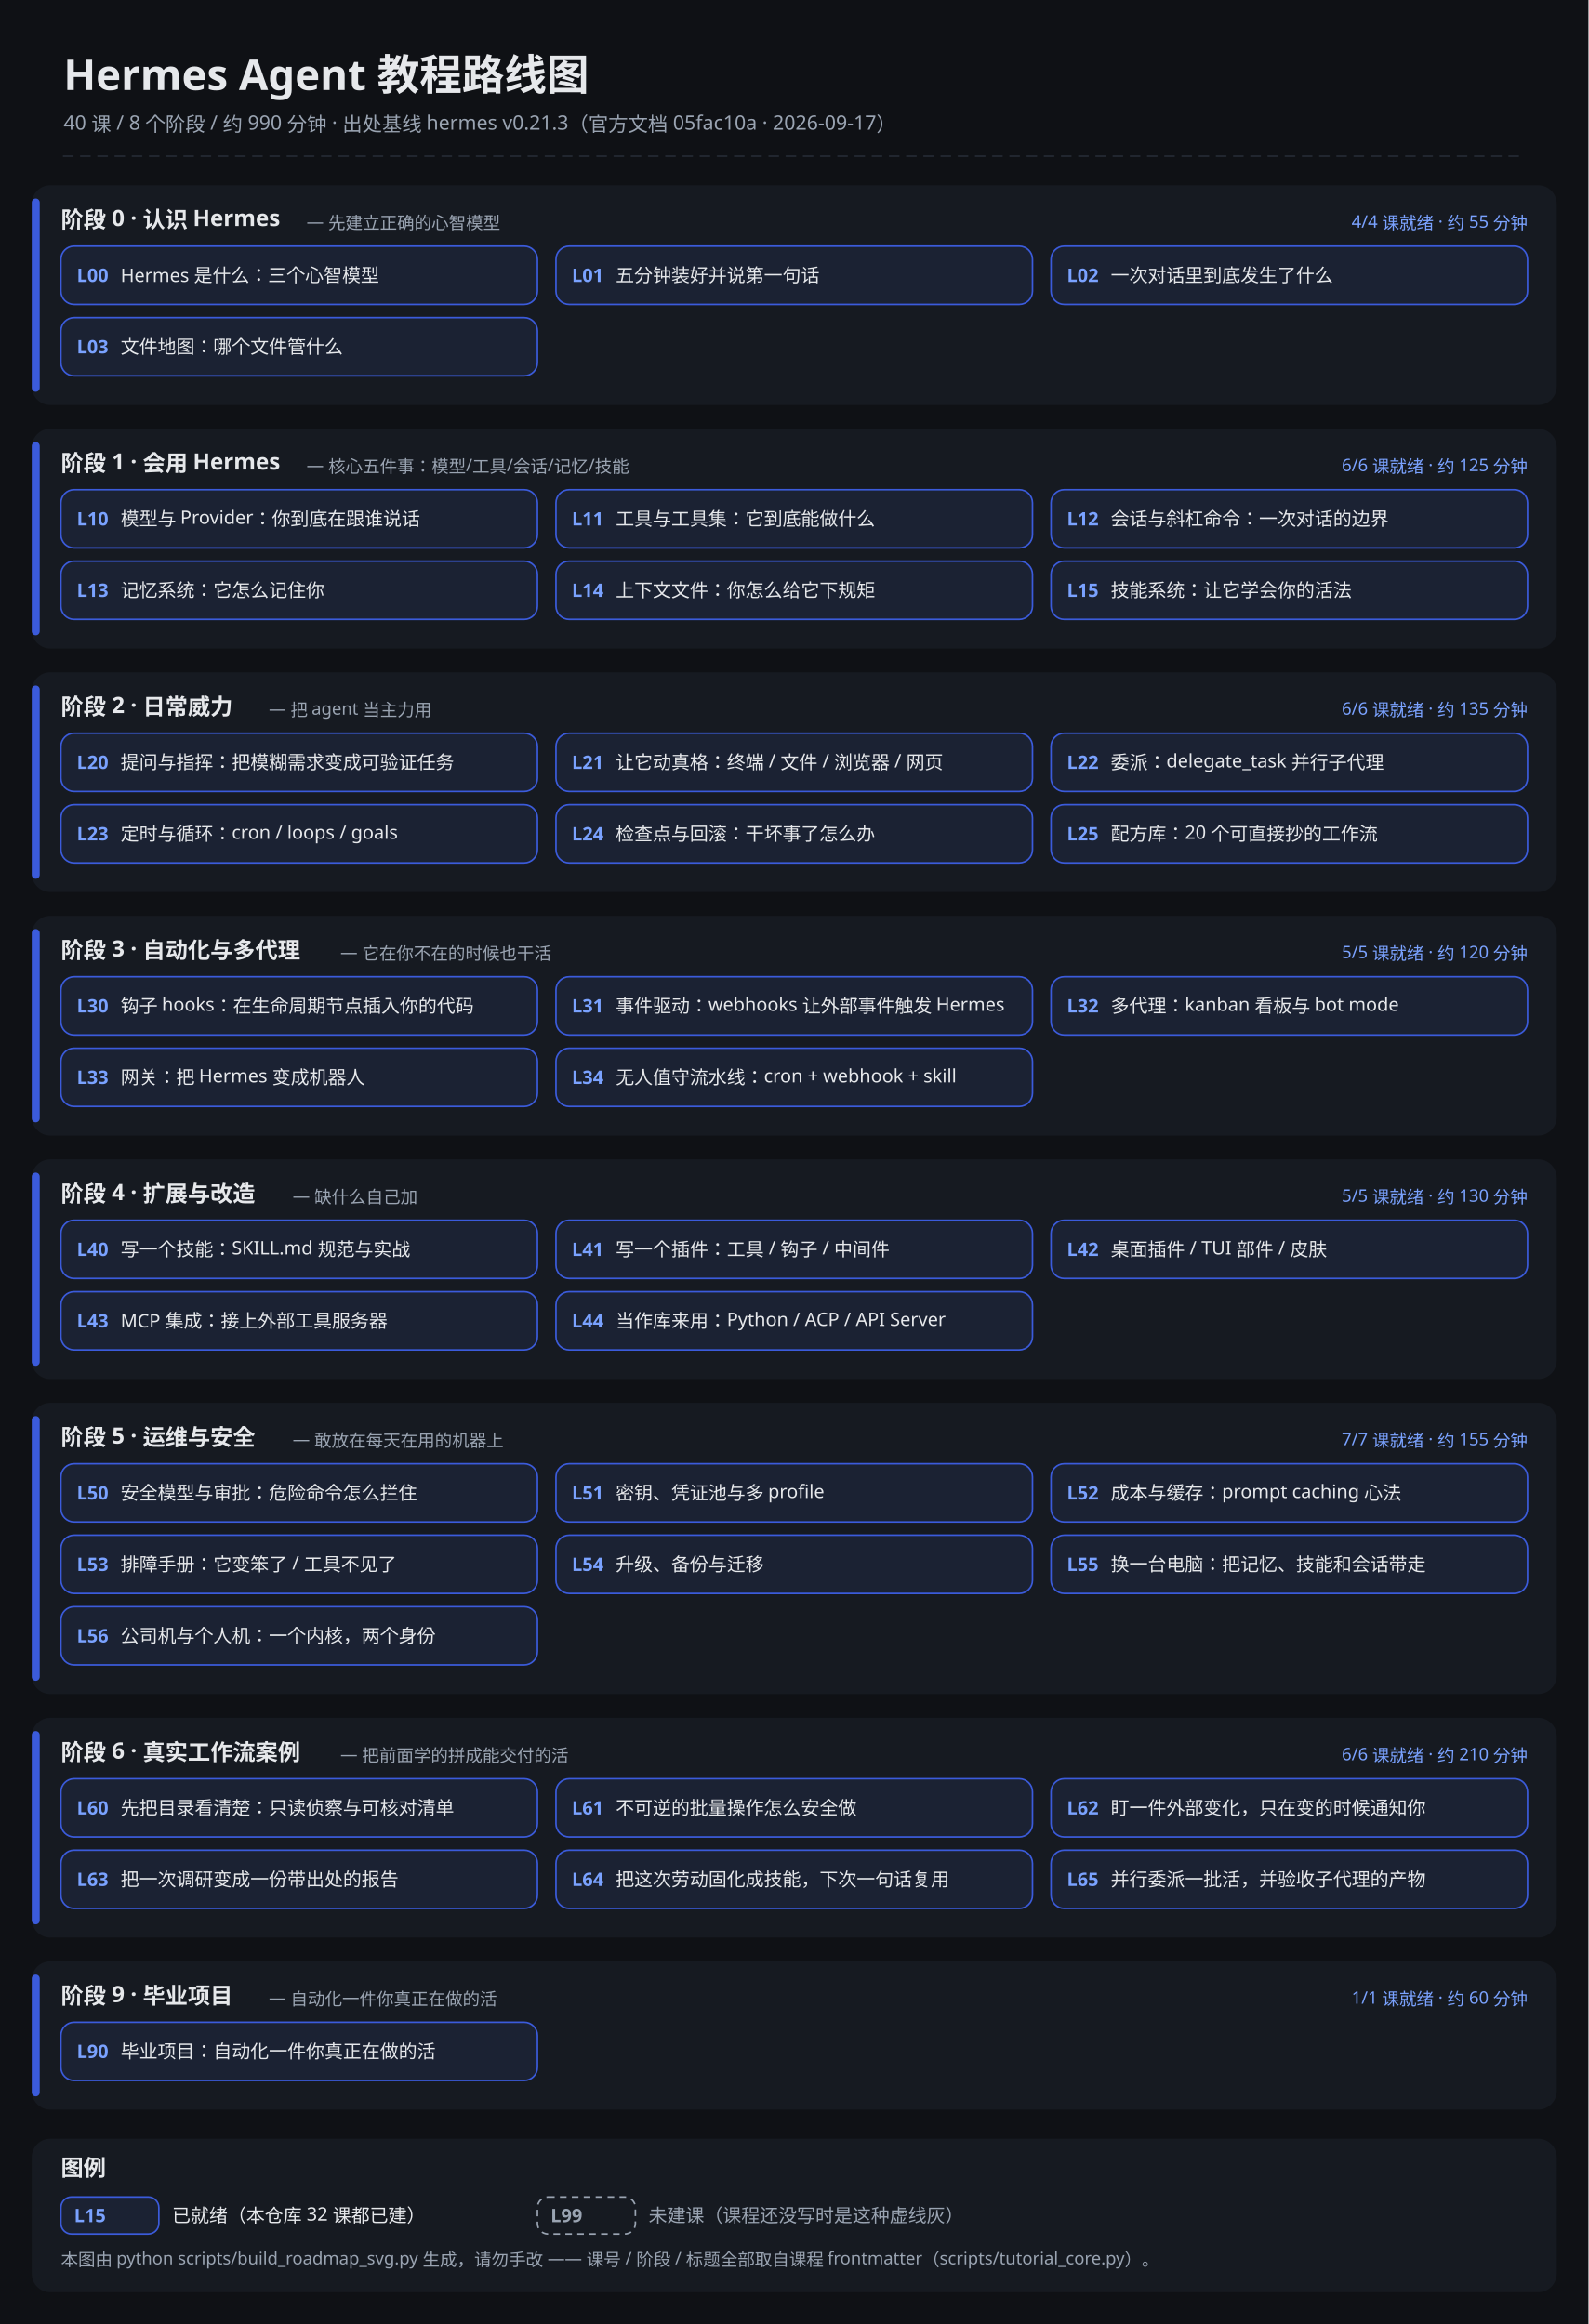
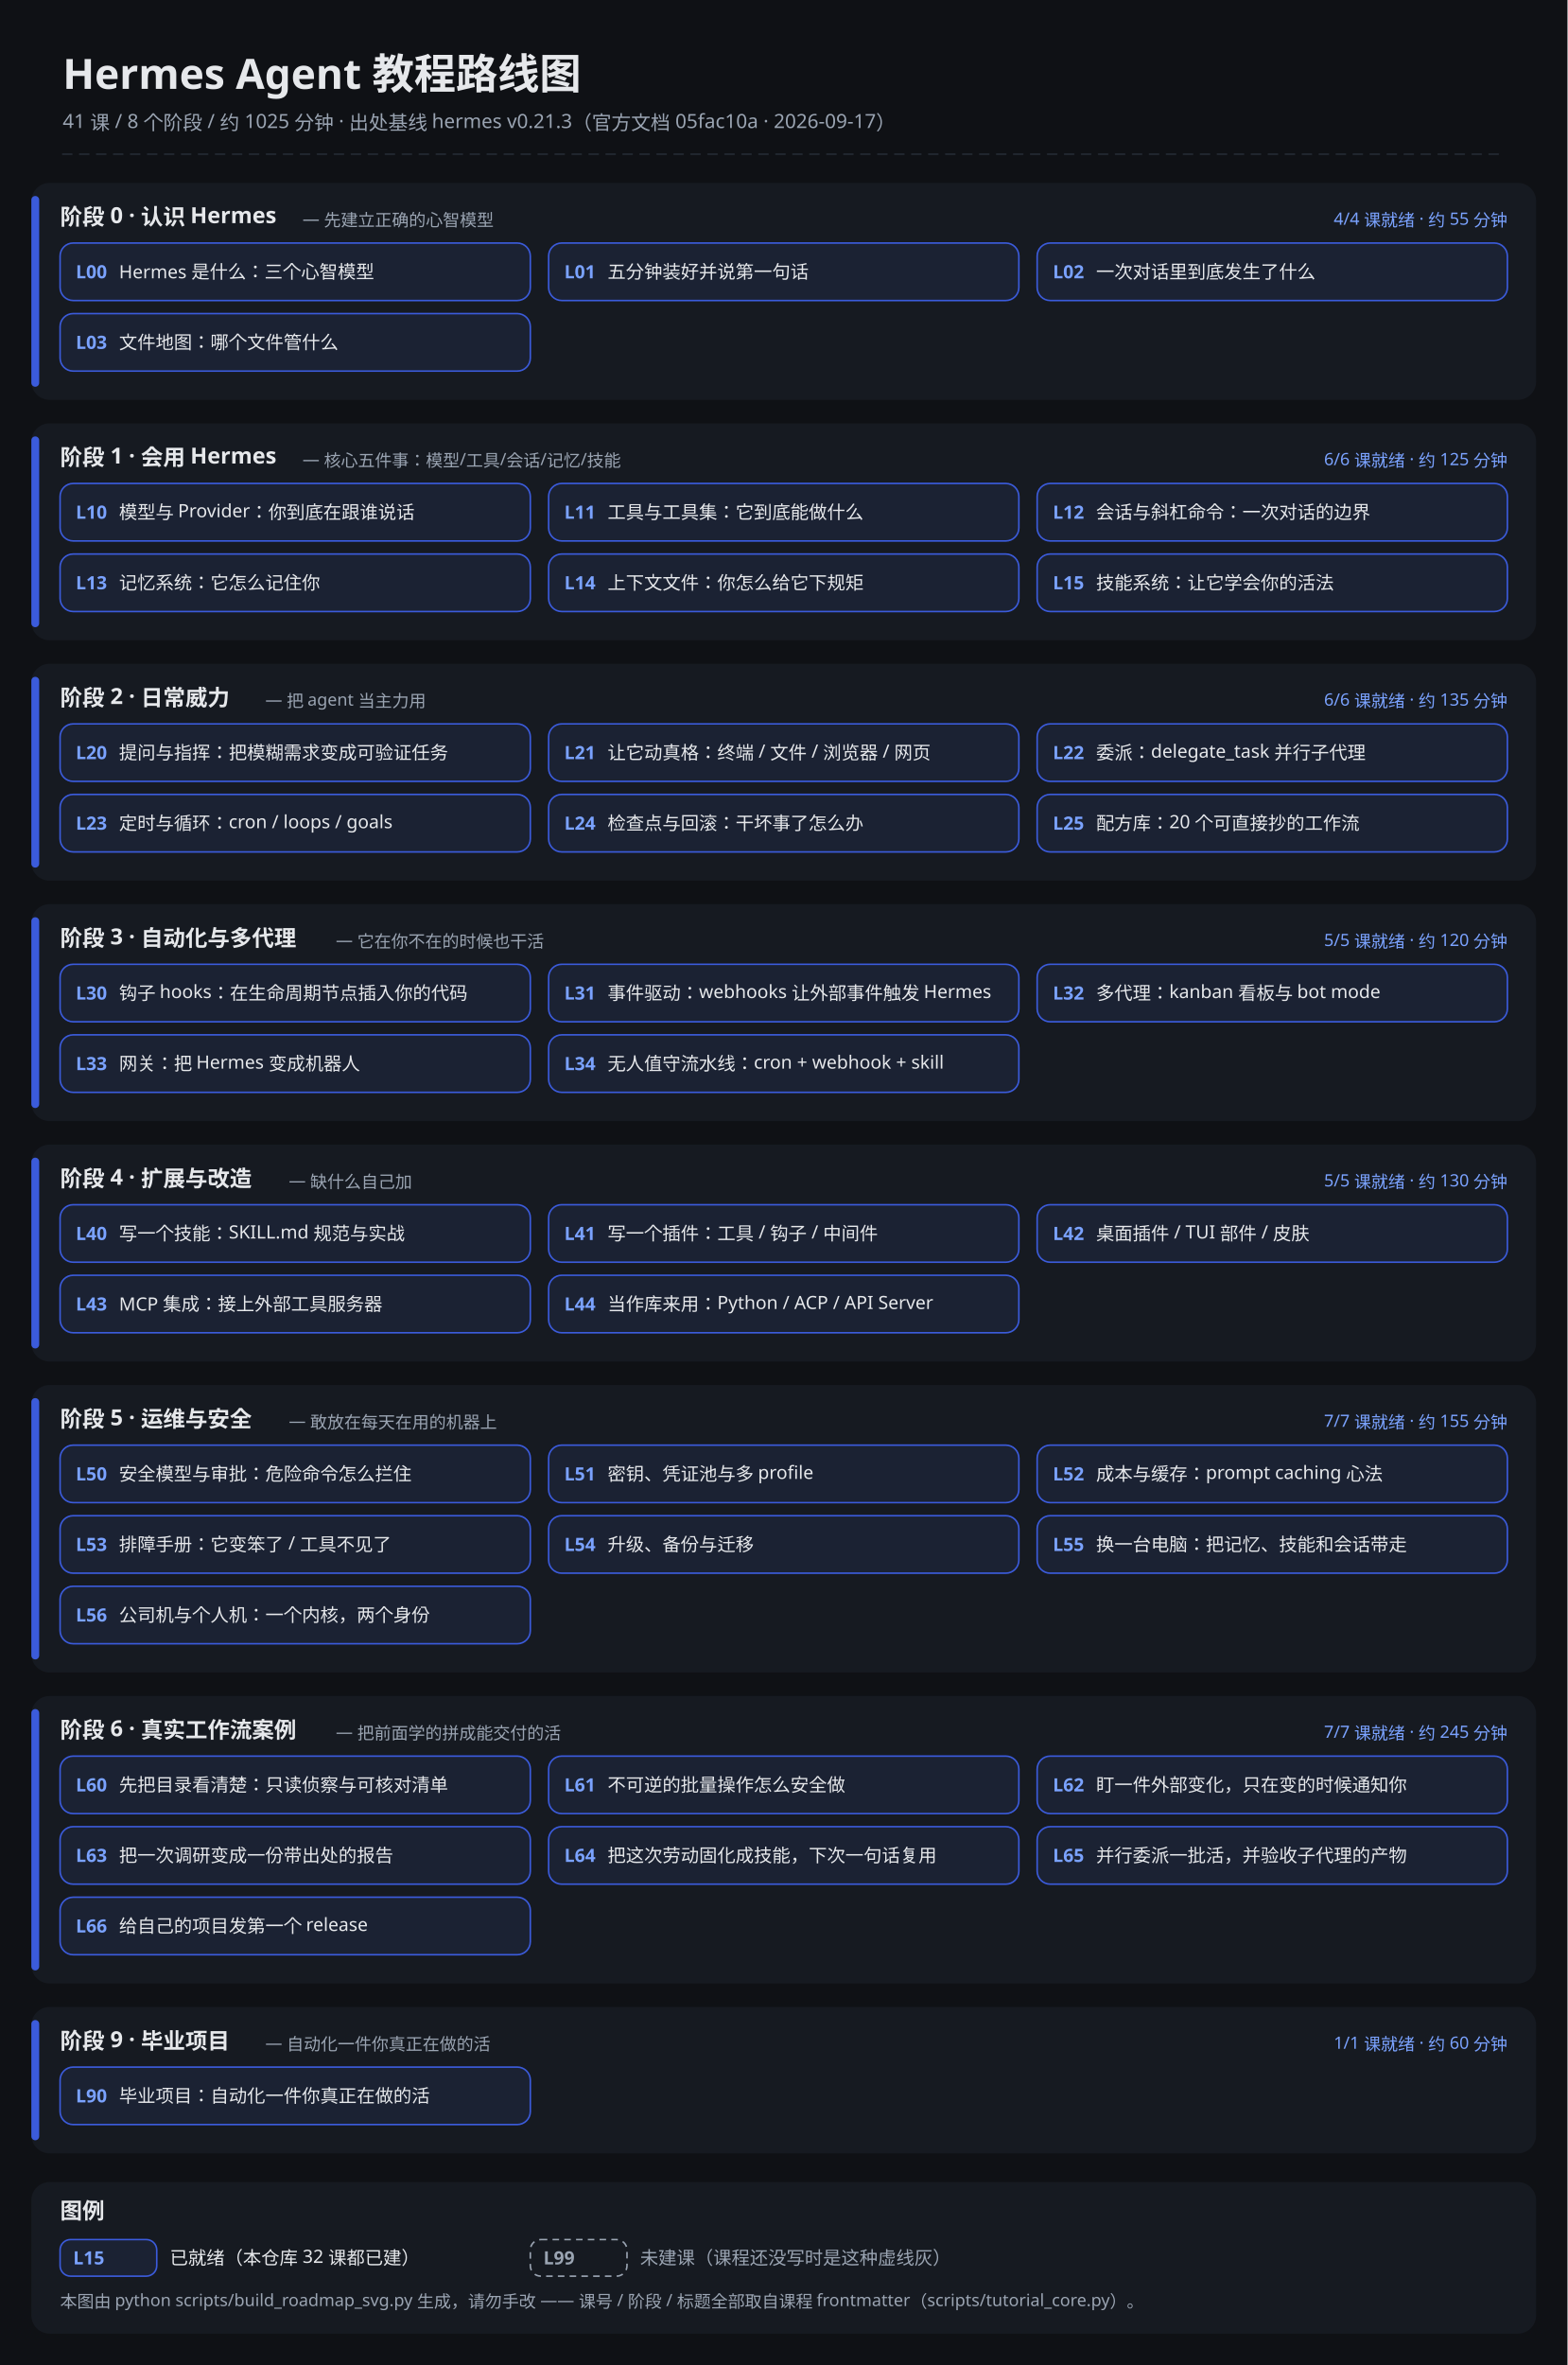
- <svg xmlns="http://www.w3.org/2000/svg" width="1200" height="1756" viewBox="0 0 1200 1756" role="img" aria-labelledby="rm-title rm-desc">
-   <rect x="0" y="0" width="1200" height="1756" fill="#0f1115" />
+ <svg xmlns="http://www.w3.org/2000/svg" width="1200" height="1810" viewBox="0 0 1200 1810" role="img" aria-labelledby="rm-title rm-desc">
+   <rect x="0" y="0" width="1200" height="1810" fill="#0f1115" />
  <text x="48" y="68" font-family="system-ui, 'Microsoft YaHei', 'PingFang SC', sans-serif" font-size="32" fill="#e6e8eb" font-weight="700">Hermes Agent 教程路线图</text>
-   <text x="48" y="98" font-family="system-ui, 'Microsoft YaHei', 'PingFang SC', sans-serif" font-size="15" fill="#9aa4b2">40 课 / 8 个阶段 / 约 990 分钟 · 出处基线 hermes v0.21.3（官方文档 05fac10a · 2026-09-17）</text>
+   <text x="48" y="98" font-family="system-ui, 'Microsoft YaHei', 'PingFang SC', sans-serif" font-size="15" fill="#9aa4b2">41 课 / 8 个阶段 / 约 1025 分钟 · 出处基线 hermes v0.21.3（官方文档 05fac10a · 2026-09-17）</text>
  <line x1="48" y1="118" x2="1152" y2="118" stroke="#242a33" stroke-width="1.2" stroke-dasharray="7 6" stroke-linecap="round" />
  <rect x="24" y="140" width="1152" height="166" fill="#161a21" rx="14" />
  <rect x="24" y="150" width="6" height="146" fill="#3b5bdb" rx="3" />
  <text x="46" y="172" font-family="system-ui, 'Microsoft YaHei', 'PingFang SC', sans-serif" font-size="17" fill="#e6e8eb" font-weight="700">阶段 0 · 认识 Hermes</text>
  <text x="231.6" y="172" font-family="system-ui, 'Microsoft YaHei', 'PingFang SC', sans-serif" font-size="13" fill="#9aa4b2">— 先建立正确的心智模型</text>
  <text x="1154" y="172" font-family="system-ui, 'Microsoft YaHei', 'PingFang SC', sans-serif" font-size="13" fill="#7aa2ff" text-anchor="end">4/4 课就绪 · 约 55 分钟</text>
  <g>
    <rect x="46" y="186" width="360" height="44" fill="#1b2233" rx="10" stroke="#3b5bdb" stroke-width="1.2" />
    <text x="58" y="213" font-family="system-ui, 'Microsoft YaHei', 'PingFang SC', sans-serif" font-size="14" fill="#7aa2ff" font-weight="600">L00</text>
    <text x="91.1" y="213" font-family="system-ui, 'Microsoft YaHei', 'PingFang SC', sans-serif" font-size="14" fill="#e6e8eb">Hermes 是什么：三个心智模型</text>
  </g>
  <g>
    <rect x="420" y="186" width="360" height="44" fill="#1b2233" rx="10" stroke="#3b5bdb" stroke-width="1.2" />
    <text x="432" y="213" font-family="system-ui, 'Microsoft YaHei', 'PingFang SC', sans-serif" font-size="14" fill="#7aa2ff" font-weight="600">L01</text>
    <text x="465.1" y="213" font-family="system-ui, 'Microsoft YaHei', 'PingFang SC', sans-serif" font-size="14" fill="#e6e8eb">五分钟装好并说第一句话</text>
  </g>
  <g>
    <rect x="794" y="186" width="360" height="44" fill="#1b2233" rx="10" stroke="#3b5bdb" stroke-width="1.2" />
    <text x="806" y="213" font-family="system-ui, 'Microsoft YaHei', 'PingFang SC', sans-serif" font-size="14" fill="#7aa2ff" font-weight="600">L02</text>
    <text x="839.1" y="213" font-family="system-ui, 'Microsoft YaHei', 'PingFang SC', sans-serif" font-size="14" fill="#e6e8eb">一次对话里到底发生了什么</text>
  </g>
  <g>
    <rect x="46" y="240" width="360" height="44" fill="#1b2233" rx="10" stroke="#3b5bdb" stroke-width="1.2" />
    <text x="58" y="267" font-family="system-ui, 'Microsoft YaHei', 'PingFang SC', sans-serif" font-size="14" fill="#7aa2ff" font-weight="600">L03</text>
    <text x="91.1" y="267" font-family="system-ui, 'Microsoft YaHei', 'PingFang SC', sans-serif" font-size="14" fill="#e6e8eb">文件地图：哪个文件管什么</text>
  </g>
  <rect x="24" y="324" width="1152" height="166" fill="#161a21" rx="14" />
  <rect x="24" y="334" width="6" height="146" fill="#3b5bdb" rx="3" />
  <text x="46" y="356" font-family="system-ui, 'Microsoft YaHei', 'PingFang SC', sans-serif" font-size="17" fill="#e6e8eb" font-weight="700">阶段 1 · 会用 Hermes</text>
  <text x="231.6" y="356" font-family="system-ui, 'Microsoft YaHei', 'PingFang SC', sans-serif" font-size="13" fill="#9aa4b2">— 核心五件事：模型/工具/会话/记忆/技能</text>
  <text x="1154" y="356" font-family="system-ui, 'Microsoft YaHei', 'PingFang SC', sans-serif" font-size="13" fill="#7aa2ff" text-anchor="end">6/6 课就绪 · 约 125 分钟</text>
  <g>
    <rect x="46" y="370" width="360" height="44" fill="#1b2233" rx="10" stroke="#3b5bdb" stroke-width="1.2" />
    <text x="58" y="397" font-family="system-ui, 'Microsoft YaHei', 'PingFang SC', sans-serif" font-size="14" fill="#7aa2ff" font-weight="600">L10</text>
    <text x="91.1" y="397" font-family="system-ui, 'Microsoft YaHei', 'PingFang SC', sans-serif" font-size="14" fill="#e6e8eb">模型与 Provider：你到底在跟谁说话</text>
  </g>
  <g>
    <rect x="420" y="370" width="360" height="44" fill="#1b2233" rx="10" stroke="#3b5bdb" stroke-width="1.2" />
    <text x="432" y="397" font-family="system-ui, 'Microsoft YaHei', 'PingFang SC', sans-serif" font-size="14" fill="#7aa2ff" font-weight="600">L11</text>
    <text x="465.1" y="397" font-family="system-ui, 'Microsoft YaHei', 'PingFang SC', sans-serif" font-size="14" fill="#e6e8eb">工具与工具集：它到底能做什么</text>
  </g>
  <g>
    <rect x="794" y="370" width="360" height="44" fill="#1b2233" rx="10" stroke="#3b5bdb" stroke-width="1.2" />
    <text x="806" y="397" font-family="system-ui, 'Microsoft YaHei', 'PingFang SC', sans-serif" font-size="14" fill="#7aa2ff" font-weight="600">L12</text>
    <text x="839.1" y="397" font-family="system-ui, 'Microsoft YaHei', 'PingFang SC', sans-serif" font-size="14" fill="#e6e8eb">会话与斜杠命令：一次对话的边界</text>
  </g>
  <g>
    <rect x="46" y="424" width="360" height="44" fill="#1b2233" rx="10" stroke="#3b5bdb" stroke-width="1.2" />
    <text x="58" y="451" font-family="system-ui, 'Microsoft YaHei', 'PingFang SC', sans-serif" font-size="14" fill="#7aa2ff" font-weight="600">L13</text>
    <text x="91.1" y="451" font-family="system-ui, 'Microsoft YaHei', 'PingFang SC', sans-serif" font-size="14" fill="#e6e8eb">记忆系统：它怎么记住你</text>
  </g>
  <g>
    <rect x="420" y="424" width="360" height="44" fill="#1b2233" rx="10" stroke="#3b5bdb" stroke-width="1.2" />
    <text x="432" y="451" font-family="system-ui, 'Microsoft YaHei', 'PingFang SC', sans-serif" font-size="14" fill="#7aa2ff" font-weight="600">L14</text>
    <text x="465.1" y="451" font-family="system-ui, 'Microsoft YaHei', 'PingFang SC', sans-serif" font-size="14" fill="#e6e8eb">上下文文件：你怎么给它下规矩</text>
  </g>
  <g>
    <rect x="794" y="424" width="360" height="44" fill="#1b2233" rx="10" stroke="#3b5bdb" stroke-width="1.2" />
    <text x="806" y="451" font-family="system-ui, 'Microsoft YaHei', 'PingFang SC', sans-serif" font-size="14" fill="#7aa2ff" font-weight="600">L15</text>
    <text x="839.1" y="451" font-family="system-ui, 'Microsoft YaHei', 'PingFang SC', sans-serif" font-size="14" fill="#e6e8eb">技能系统：让它学会你的活法</text>
  </g>
  <rect x="24" y="508" width="1152" height="166" fill="#161a21" rx="14" />
  <rect x="24" y="518" width="6" height="146" fill="#3b5bdb" rx="3" />
  <text x="46" y="540" font-family="system-ui, 'Microsoft YaHei', 'PingFang SC', sans-serif" font-size="17" fill="#e6e8eb" font-weight="700">阶段 2 · 日常威力</text>
  <text x="203.1" y="540" font-family="system-ui, 'Microsoft YaHei', 'PingFang SC', sans-serif" font-size="13" fill="#9aa4b2">— 把 agent 当主力用</text>
  <text x="1154" y="540" font-family="system-ui, 'Microsoft YaHei', 'PingFang SC', sans-serif" font-size="13" fill="#7aa2ff" text-anchor="end">6/6 课就绪 · 约 135 分钟</text>
  <g>
    <rect x="46" y="554" width="360" height="44" fill="#1b2233" rx="10" stroke="#3b5bdb" stroke-width="1.2" />
    <text x="58" y="581" font-family="system-ui, 'Microsoft YaHei', 'PingFang SC', sans-serif" font-size="14" fill="#7aa2ff" font-weight="600">L20</text>
    <text x="91.1" y="581" font-family="system-ui, 'Microsoft YaHei', 'PingFang SC', sans-serif" font-size="14" fill="#e6e8eb">提问与指挥：把模糊需求变成可验证任务</text>
  </g>
  <g>
    <rect x="420" y="554" width="360" height="44" fill="#1b2233" rx="10" stroke="#3b5bdb" stroke-width="1.2" />
    <text x="432" y="581" font-family="system-ui, 'Microsoft YaHei', 'PingFang SC', sans-serif" font-size="14" fill="#7aa2ff" font-weight="600">L21</text>
    <text x="465.1" y="581" font-family="system-ui, 'Microsoft YaHei', 'PingFang SC', sans-serif" font-size="14" fill="#e6e8eb">让它动真格：终端 / 文件 / 浏览器 / 网页</text>
  </g>
  <g>
    <rect x="794" y="554" width="360" height="44" fill="#1b2233" rx="10" stroke="#3b5bdb" stroke-width="1.2" />
    <text x="806" y="581" font-family="system-ui, 'Microsoft YaHei', 'PingFang SC', sans-serif" font-size="14" fill="#7aa2ff" font-weight="600">L22</text>
    <text x="839.1" y="581" font-family="system-ui, 'Microsoft YaHei', 'PingFang SC', sans-serif" font-size="14" fill="#e6e8eb">委派：delegate_task 并行子代理</text>
  </g>
  <g>
    <rect x="46" y="608" width="360" height="44" fill="#1b2233" rx="10" stroke="#3b5bdb" stroke-width="1.2" />
    <text x="58" y="635" font-family="system-ui, 'Microsoft YaHei', 'PingFang SC', sans-serif" font-size="14" fill="#7aa2ff" font-weight="600">L23</text>
    <text x="91.1" y="635" font-family="system-ui, 'Microsoft YaHei', 'PingFang SC', sans-serif" font-size="14" fill="#e6e8eb">定时与循环：cron / loops / goals</text>
  </g>
  <g>
    <rect x="420" y="608" width="360" height="44" fill="#1b2233" rx="10" stroke="#3b5bdb" stroke-width="1.2" />
    <text x="432" y="635" font-family="system-ui, 'Microsoft YaHei', 'PingFang SC', sans-serif" font-size="14" fill="#7aa2ff" font-weight="600">L24</text>
    <text x="465.1" y="635" font-family="system-ui, 'Microsoft YaHei', 'PingFang SC', sans-serif" font-size="14" fill="#e6e8eb">检查点与回滚：干坏事了怎么办</text>
  </g>
  <g>
    <rect x="794" y="608" width="360" height="44" fill="#1b2233" rx="10" stroke="#3b5bdb" stroke-width="1.2" />
    <text x="806" y="635" font-family="system-ui, 'Microsoft YaHei', 'PingFang SC', sans-serif" font-size="14" fill="#7aa2ff" font-weight="600">L25</text>
    <text x="839.1" y="635" font-family="system-ui, 'Microsoft YaHei', 'PingFang SC', sans-serif" font-size="14" fill="#e6e8eb">配方库：20 个可直接抄的工作流</text>
  </g>
  <rect x="24" y="692" width="1152" height="166" fill="#161a21" rx="14" />
  <rect x="24" y="702" width="6" height="146" fill="#3b5bdb" rx="3" />
  <text x="46" y="724" font-family="system-ui, 'Microsoft YaHei', 'PingFang SC', sans-serif" font-size="17" fill="#e6e8eb" font-weight="700">阶段 3 · 自动化与多代理</text>
  <text x="257.1" y="724" font-family="system-ui, 'Microsoft YaHei', 'PingFang SC', sans-serif" font-size="13" fill="#9aa4b2">— 它在你不在的时候也干活</text>
  <text x="1154" y="724" font-family="system-ui, 'Microsoft YaHei', 'PingFang SC', sans-serif" font-size="13" fill="#7aa2ff" text-anchor="end">5/5 课就绪 · 约 120 分钟</text>
  <g>
    <rect x="46" y="738" width="360" height="44" fill="#1b2233" rx="10" stroke="#3b5bdb" stroke-width="1.2" />
    <text x="58" y="765" font-family="system-ui, 'Microsoft YaHei', 'PingFang SC', sans-serif" font-size="14" fill="#7aa2ff" font-weight="600">L30</text>
    <text x="91.1" y="765" font-family="system-ui, 'Microsoft YaHei', 'PingFang SC', sans-serif" font-size="14" fill="#e6e8eb">钩子 hooks：在生命周期节点插入你的代码</text>
  </g>
  <g>
    <rect x="420" y="738" width="360" height="44" fill="#1b2233" rx="10" stroke="#3b5bdb" stroke-width="1.2" />
    <text x="432" y="765" font-family="system-ui, 'Microsoft YaHei', 'PingFang SC', sans-serif" font-size="14" fill="#7aa2ff" font-weight="600">L31</text>
    <text x="465.1" y="765" font-family="system-ui, 'Microsoft YaHei', 'PingFang SC', sans-serif" font-size="14" fill="#e6e8eb">事件驱动：webhooks 让外部事件触发 Hermes</text>
  </g>
  <g>
    <rect x="794" y="738" width="360" height="44" fill="#1b2233" rx="10" stroke="#3b5bdb" stroke-width="1.2" />
    <text x="806" y="765" font-family="system-ui, 'Microsoft YaHei', 'PingFang SC', sans-serif" font-size="14" fill="#7aa2ff" font-weight="600">L32</text>
    <text x="839.1" y="765" font-family="system-ui, 'Microsoft YaHei', 'PingFang SC', sans-serif" font-size="14" fill="#e6e8eb">多代理：kanban 看板与 bot mode</text>
  </g>
  <g>
    <rect x="46" y="792" width="360" height="44" fill="#1b2233" rx="10" stroke="#3b5bdb" stroke-width="1.2" />
    <text x="58" y="819" font-family="system-ui, 'Microsoft YaHei', 'PingFang SC', sans-serif" font-size="14" fill="#7aa2ff" font-weight="600">L33</text>
    <text x="91.1" y="819" font-family="system-ui, 'Microsoft YaHei', 'PingFang SC', sans-serif" font-size="14" fill="#e6e8eb">网关：把 Hermes 变成机器人</text>
  </g>
  <g>
    <rect x="420" y="792" width="360" height="44" fill="#1b2233" rx="10" stroke="#3b5bdb" stroke-width="1.2" />
    <text x="432" y="819" font-family="system-ui, 'Microsoft YaHei', 'PingFang SC', sans-serif" font-size="14" fill="#7aa2ff" font-weight="600">L34</text>
    <text x="465.1" y="819" font-family="system-ui, 'Microsoft YaHei', 'PingFang SC', sans-serif" font-size="14" fill="#e6e8eb">无人值守流水线：cron + webhook + skill</text>
  </g>
  <rect x="24" y="876" width="1152" height="166" fill="#161a21" rx="14" />
  <rect x="24" y="886" width="6" height="146" fill="#3b5bdb" rx="3" />
  <text x="46" y="908" font-family="system-ui, 'Microsoft YaHei', 'PingFang SC', sans-serif" font-size="17" fill="#e6e8eb" font-weight="700">阶段 4 · 扩展与改造</text>
  <text x="221.1" y="908" font-family="system-ui, 'Microsoft YaHei', 'PingFang SC', sans-serif" font-size="13" fill="#9aa4b2">— 缺什么自己加</text>
  <text x="1154" y="908" font-family="system-ui, 'Microsoft YaHei', 'PingFang SC', sans-serif" font-size="13" fill="#7aa2ff" text-anchor="end">5/5 课就绪 · 约 130 分钟</text>
  <g>
    <rect x="46" y="922" width="360" height="44" fill="#1b2233" rx="10" stroke="#3b5bdb" stroke-width="1.2" />
    <text x="58" y="949" font-family="system-ui, 'Microsoft YaHei', 'PingFang SC', sans-serif" font-size="14" fill="#7aa2ff" font-weight="600">L40</text>
    <text x="91.1" y="949" font-family="system-ui, 'Microsoft YaHei', 'PingFang SC', sans-serif" font-size="14" fill="#e6e8eb">写一个技能：SKILL.md 规范与实战</text>
  </g>
  <g>
    <rect x="420" y="922" width="360" height="44" fill="#1b2233" rx="10" stroke="#3b5bdb" stroke-width="1.2" />
    <text x="432" y="949" font-family="system-ui, 'Microsoft YaHei', 'PingFang SC', sans-serif" font-size="14" fill="#7aa2ff" font-weight="600">L41</text>
    <text x="465.1" y="949" font-family="system-ui, 'Microsoft YaHei', 'PingFang SC', sans-serif" font-size="14" fill="#e6e8eb">写一个插件：工具 / 钩子 / 中间件</text>
  </g>
  <g>
    <rect x="794" y="922" width="360" height="44" fill="#1b2233" rx="10" stroke="#3b5bdb" stroke-width="1.2" />
    <text x="806" y="949" font-family="system-ui, 'Microsoft YaHei', 'PingFang SC', sans-serif" font-size="14" fill="#7aa2ff" font-weight="600">L42</text>
    <text x="839.1" y="949" font-family="system-ui, 'Microsoft YaHei', 'PingFang SC', sans-serif" font-size="14" fill="#e6e8eb">桌面插件 / TUI 部件 / 皮肤</text>
  </g>
  <g>
    <rect x="46" y="976" width="360" height="44" fill="#1b2233" rx="10" stroke="#3b5bdb" stroke-width="1.2" />
    <text x="58" y="1003" font-family="system-ui, 'Microsoft YaHei', 'PingFang SC', sans-serif" font-size="14" fill="#7aa2ff" font-weight="600">L43</text>
    <text x="91.1" y="1003" font-family="system-ui, 'Microsoft YaHei', 'PingFang SC', sans-serif" font-size="14" fill="#e6e8eb">MCP 集成：接上外部工具服务器</text>
  </g>
  <g>
    <rect x="420" y="976" width="360" height="44" fill="#1b2233" rx="10" stroke="#3b5bdb" stroke-width="1.2" />
    <text x="432" y="1003" font-family="system-ui, 'Microsoft YaHei', 'PingFang SC', sans-serif" font-size="14" fill="#7aa2ff" font-weight="600">L44</text>
    <text x="465.1" y="1003" font-family="system-ui, 'Microsoft YaHei', 'PingFang SC', sans-serif" font-size="14" fill="#e6e8eb">当作库来用：Python / ACP / API Server</text>
  </g>
  <rect x="24" y="1060" width="1152" height="220" fill="#161a21" rx="14" />
  <rect x="24" y="1070" width="6" height="200" fill="#3b5bdb" rx="3" />
  <text x="46" y="1092" font-family="system-ui, 'Microsoft YaHei', 'PingFang SC', sans-serif" font-size="17" fill="#e6e8eb" font-weight="700">阶段 5 · 运维与安全</text>
  <text x="221.1" y="1092" font-family="system-ui, 'Microsoft YaHei', 'PingFang SC', sans-serif" font-size="13" fill="#9aa4b2">— 敢放在每天在用的机器上</text>
  <text x="1154" y="1092" font-family="system-ui, 'Microsoft YaHei', 'PingFang SC', sans-serif" font-size="13" fill="#7aa2ff" text-anchor="end">7/7 课就绪 · 约 155 分钟</text>
  <g>
    <rect x="46" y="1106" width="360" height="44" fill="#1b2233" rx="10" stroke="#3b5bdb" stroke-width="1.2" />
    <text x="58" y="1133" font-family="system-ui, 'Microsoft YaHei', 'PingFang SC', sans-serif" font-size="14" fill="#7aa2ff" font-weight="600">L50</text>
    <text x="91.1" y="1133" font-family="system-ui, 'Microsoft YaHei', 'PingFang SC', sans-serif" font-size="14" fill="#e6e8eb">安全模型与审批：危险命令怎么拦住</text>
  </g>
  <g>
    <rect x="420" y="1106" width="360" height="44" fill="#1b2233" rx="10" stroke="#3b5bdb" stroke-width="1.2" />
    <text x="432" y="1133" font-family="system-ui, 'Microsoft YaHei', 'PingFang SC', sans-serif" font-size="14" fill="#7aa2ff" font-weight="600">L51</text>
    <text x="465.1" y="1133" font-family="system-ui, 'Microsoft YaHei', 'PingFang SC', sans-serif" font-size="14" fill="#e6e8eb">密钥、凭证池与多 profile</text>
  </g>
  <g>
    <rect x="794" y="1106" width="360" height="44" fill="#1b2233" rx="10" stroke="#3b5bdb" stroke-width="1.2" />
    <text x="806" y="1133" font-family="system-ui, 'Microsoft YaHei', 'PingFang SC', sans-serif" font-size="14" fill="#7aa2ff" font-weight="600">L52</text>
    <text x="839.1" y="1133" font-family="system-ui, 'Microsoft YaHei', 'PingFang SC', sans-serif" font-size="14" fill="#e6e8eb">成本与缓存：prompt caching 心法</text>
  </g>
  <g>
    <rect x="46" y="1160" width="360" height="44" fill="#1b2233" rx="10" stroke="#3b5bdb" stroke-width="1.2" />
    <text x="58" y="1187" font-family="system-ui, 'Microsoft YaHei', 'PingFang SC', sans-serif" font-size="14" fill="#7aa2ff" font-weight="600">L53</text>
    <text x="91.1" y="1187" font-family="system-ui, 'Microsoft YaHei', 'PingFang SC', sans-serif" font-size="14" fill="#e6e8eb">排障手册：它变笨了 / 工具不见了</text>
  </g>
  <g>
    <rect x="420" y="1160" width="360" height="44" fill="#1b2233" rx="10" stroke="#3b5bdb" stroke-width="1.2" />
    <text x="432" y="1187" font-family="system-ui, 'Microsoft YaHei', 'PingFang SC', sans-serif" font-size="14" fill="#7aa2ff" font-weight="600">L54</text>
    <text x="465.1" y="1187" font-family="system-ui, 'Microsoft YaHei', 'PingFang SC', sans-serif" font-size="14" fill="#e6e8eb">升级、备份与迁移</text>
  </g>
  <g>
    <rect x="794" y="1160" width="360" height="44" fill="#1b2233" rx="10" stroke="#3b5bdb" stroke-width="1.2" />
    <text x="806" y="1187" font-family="system-ui, 'Microsoft YaHei', 'PingFang SC', sans-serif" font-size="14" fill="#7aa2ff" font-weight="600">L55</text>
    <text x="839.1" y="1187" font-family="system-ui, 'Microsoft YaHei', 'PingFang SC', sans-serif" font-size="14" fill="#e6e8eb">换一台电脑：把记忆、技能和会话带走</text>
  </g>
  <g>
    <rect x="46" y="1214" width="360" height="44" fill="#1b2233" rx="10" stroke="#3b5bdb" stroke-width="1.2" />
    <text x="58" y="1241" font-family="system-ui, 'Microsoft YaHei', 'PingFang SC', sans-serif" font-size="14" fill="#7aa2ff" font-weight="600">L56</text>
    <text x="91.1" y="1241" font-family="system-ui, 'Microsoft YaHei', 'PingFang SC', sans-serif" font-size="14" fill="#e6e8eb">公司机与个人机：一个内核，两个身份</text>
  </g>
-   <rect x="24" y="1298" width="1152" height="166" fill="#161a21" rx="14" />
-   <rect x="24" y="1308" width="6" height="146" fill="#3b5bdb" rx="3" />
+   <rect x="24" y="1298" width="1152" height="220" fill="#161a21" rx="14" />
+   <rect x="24" y="1308" width="6" height="200" fill="#3b5bdb" rx="3" />
  <text x="46" y="1330" font-family="system-ui, 'Microsoft YaHei', 'PingFang SC', sans-serif" font-size="17" fill="#e6e8eb" font-weight="700">阶段 6 · 真实工作流案例</text>
  <text x="257.1" y="1330" font-family="system-ui, 'Microsoft YaHei', 'PingFang SC', sans-serif" font-size="13" fill="#9aa4b2">— 把前面学的拼成能交付的活</text>
-   <text x="1154" y="1330" font-family="system-ui, 'Microsoft YaHei', 'PingFang SC', sans-serif" font-size="13" fill="#7aa2ff" text-anchor="end">6/6 课就绪 · 约 210 分钟</text>
+   <text x="1154" y="1330" font-family="system-ui, 'Microsoft YaHei', 'PingFang SC', sans-serif" font-size="13" fill="#7aa2ff" text-anchor="end">7/7 课就绪 · 约 245 分钟</text>
  <g>
    <rect x="46" y="1344" width="360" height="44" fill="#1b2233" rx="10" stroke="#3b5bdb" stroke-width="1.2" />
    <text x="58" y="1371" font-family="system-ui, 'Microsoft YaHei', 'PingFang SC', sans-serif" font-size="14" fill="#7aa2ff" font-weight="600">L60</text>
    <text x="91.1" y="1371" font-family="system-ui, 'Microsoft YaHei', 'PingFang SC', sans-serif" font-size="14" fill="#e6e8eb">先把目录看清楚：只读侦察与可核对清单</text>
  </g>
  <g>
    <rect x="420" y="1344" width="360" height="44" fill="#1b2233" rx="10" stroke="#3b5bdb" stroke-width="1.2" />
    <text x="432" y="1371" font-family="system-ui, 'Microsoft YaHei', 'PingFang SC', sans-serif" font-size="14" fill="#7aa2ff" font-weight="600">L61</text>
    <text x="465.1" y="1371" font-family="system-ui, 'Microsoft YaHei', 'PingFang SC', sans-serif" font-size="14" fill="#e6e8eb">不可逆的批量操作怎么安全做</text>
  </g>
  <g>
    <rect x="794" y="1344" width="360" height="44" fill="#1b2233" rx="10" stroke="#3b5bdb" stroke-width="1.2" />
    <text x="806" y="1371" font-family="system-ui, 'Microsoft YaHei', 'PingFang SC', sans-serif" font-size="14" fill="#7aa2ff" font-weight="600">L62</text>
    <text x="839.1" y="1371" font-family="system-ui, 'Microsoft YaHei', 'PingFang SC', sans-serif" font-size="14" fill="#e6e8eb">盯一件外部变化，只在变的时候通知你</text>
  </g>
  <g>
    <rect x="46" y="1398" width="360" height="44" fill="#1b2233" rx="10" stroke="#3b5bdb" stroke-width="1.2" />
    <text x="58" y="1425" font-family="system-ui, 'Microsoft YaHei', 'PingFang SC', sans-serif" font-size="14" fill="#7aa2ff" font-weight="600">L63</text>
    <text x="91.1" y="1425" font-family="system-ui, 'Microsoft YaHei', 'PingFang SC', sans-serif" font-size="14" fill="#e6e8eb">把一次调研变成一份带出处的报告</text>
  </g>
  <g>
    <rect x="420" y="1398" width="360" height="44" fill="#1b2233" rx="10" stroke="#3b5bdb" stroke-width="1.2" />
    <text x="432" y="1425" font-family="system-ui, 'Microsoft YaHei', 'PingFang SC', sans-serif" font-size="14" fill="#7aa2ff" font-weight="600">L64</text>
    <text x="465.1" y="1425" font-family="system-ui, 'Microsoft YaHei', 'PingFang SC', sans-serif" font-size="14" fill="#e6e8eb">把这次劳动固化成技能，下次一句话复用</text>
  </g>
  <g>
    <rect x="794" y="1398" width="360" height="44" fill="#1b2233" rx="10" stroke="#3b5bdb" stroke-width="1.2" />
    <text x="806" y="1425" font-family="system-ui, 'Microsoft YaHei', 'PingFang SC', sans-serif" font-size="14" fill="#7aa2ff" font-weight="600">L65</text>
    <text x="839.1" y="1425" font-family="system-ui, 'Microsoft YaHei', 'PingFang SC', sans-serif" font-size="14" fill="#e6e8eb">并行委派一批活，并验收子代理的产物</text>
  </g>
-   <rect x="24" y="1482" width="1152" height="112" fill="#161a21" rx="14" />
-   <rect x="24" y="1492" width="6" height="92" fill="#3b5bdb" rx="3" />
-   <text x="46" y="1514" font-family="system-ui, 'Microsoft YaHei', 'PingFang SC', sans-serif" font-size="17" fill="#e6e8eb" font-weight="700">阶段 9 · 毕业项目</text>
-   <text x="203.1" y="1514" font-family="system-ui, 'Microsoft YaHei', 'PingFang SC', sans-serif" font-size="13" fill="#9aa4b2">— 自动化一件你真正在做的活</text>
-   <text x="1154" y="1514" font-family="system-ui, 'Microsoft YaHei', 'PingFang SC', sans-serif" font-size="13" fill="#7aa2ff" text-anchor="end">1/1 课就绪 · 约 60 分钟</text>
-   <g>
-     <rect x="46" y="1528" width="360" height="44" fill="#1b2233" rx="10" stroke="#3b5bdb" stroke-width="1.2" />
-     <text x="58" y="1555" font-family="system-ui, 'Microsoft YaHei', 'PingFang SC', sans-serif" font-size="14" fill="#7aa2ff" font-weight="600">L90</text>
-     <text x="91.1" y="1555" font-family="system-ui, 'Microsoft YaHei', 'PingFang SC', sans-serif" font-size="14" fill="#e6e8eb">毕业项目：自动化一件你真正在做的活</text>
-   </g>
-   <rect x="24" y="1616" width="1152" height="116" fill="#161a21" rx="14" />
-   <text x="46" y="1644" font-family="system-ui, 'Microsoft YaHei', 'PingFang SC', sans-serif" font-size="17" fill="#e6e8eb" font-weight="700">图例</text>
-   <rect x="46" y="1660" width="74" height="28" fill="#1b2233" rx="8" stroke="#3b5bdb" stroke-width="1.2" />
-   <text x="56" y="1679" font-family="system-ui, 'Microsoft YaHei', 'PingFang SC', sans-serif" font-size="14" fill="#7aa2ff" font-weight="600">L15</text>
-   <text x="130" y="1679" font-family="system-ui, 'Microsoft YaHei', 'PingFang SC', sans-serif" font-size="14" fill="#e6e8eb">已就绪（本仓库 32 课都已建）</text>
-   <rect x="406" y="1660" width="74" height="28" fill="none" rx="8" stroke="#9aa4b2" stroke-width="1.2" stroke-dasharray="5 4" />
-   <text x="416" y="1679" font-family="system-ui, 'Microsoft YaHei', 'PingFang SC', sans-serif" font-size="14" fill="#9aa4b2" font-weight="600">L99</text>
-   <text x="490" y="1679" font-family="system-ui, 'Microsoft YaHei', 'PingFang SC', sans-serif" font-size="14" fill="#9aa4b2">未建课（课程还没写时是这种虚线灰）</text>
-   <text x="46" y="1712" font-family="system-ui, 'Microsoft YaHei', 'PingFang SC', sans-serif" font-size="13" fill="#9aa4b2">本图由 python scripts/build_roadmap_svg.py 生成，请勿手改 —— 课号 / 阶段 / 标题全部取自课程 frontmatter（scripts/tutorial_core.py）。</text>
+   <g>
+     <rect x="46" y="1452" width="360" height="44" fill="#1b2233" rx="10" stroke="#3b5bdb" stroke-width="1.2" />
+     <text x="58" y="1479" font-family="system-ui, 'Microsoft YaHei', 'PingFang SC', sans-serif" font-size="14" fill="#7aa2ff" font-weight="600">L66</text>
+     <text x="91.1" y="1479" font-family="system-ui, 'Microsoft YaHei', 'PingFang SC', sans-serif" font-size="14" fill="#e6e8eb">给自己的项目发第一个 release</text>
+   </g>
+   <rect x="24" y="1536" width="1152" height="112" fill="#161a21" rx="14" />
+   <rect x="24" y="1546" width="6" height="92" fill="#3b5bdb" rx="3" />
+   <text x="46" y="1568" font-family="system-ui, 'Microsoft YaHei', 'PingFang SC', sans-serif" font-size="17" fill="#e6e8eb" font-weight="700">阶段 9 · 毕业项目</text>
+   <text x="203.1" y="1568" font-family="system-ui, 'Microsoft YaHei', 'PingFang SC', sans-serif" font-size="13" fill="#9aa4b2">— 自动化一件你真正在做的活</text>
+   <text x="1154" y="1568" font-family="system-ui, 'Microsoft YaHei', 'PingFang SC', sans-serif" font-size="13" fill="#7aa2ff" text-anchor="end">1/1 课就绪 · 约 60 分钟</text>
+   <g>
+     <rect x="46" y="1582" width="360" height="44" fill="#1b2233" rx="10" stroke="#3b5bdb" stroke-width="1.2" />
+     <text x="58" y="1609" font-family="system-ui, 'Microsoft YaHei', 'PingFang SC', sans-serif" font-size="14" fill="#7aa2ff" font-weight="600">L90</text>
+     <text x="91.1" y="1609" font-family="system-ui, 'Microsoft YaHei', 'PingFang SC', sans-serif" font-size="14" fill="#e6e8eb">毕业项目：自动化一件你真正在做的活</text>
+   </g>
+   <rect x="24" y="1670" width="1152" height="116" fill="#161a21" rx="14" />
+   <text x="46" y="1698" font-family="system-ui, 'Microsoft YaHei', 'PingFang SC', sans-serif" font-size="17" fill="#e6e8eb" font-weight="700">图例</text>
+   <rect x="46" y="1714" width="74" height="28" fill="#1b2233" rx="8" stroke="#3b5bdb" stroke-width="1.2" />
+   <text x="56" y="1733" font-family="system-ui, 'Microsoft YaHei', 'PingFang SC', sans-serif" font-size="14" fill="#7aa2ff" font-weight="600">L15</text>
+   <text x="130" y="1733" font-family="system-ui, 'Microsoft YaHei', 'PingFang SC', sans-serif" font-size="14" fill="#e6e8eb">已就绪（本仓库 32 课都已建）</text>
+   <rect x="406" y="1714" width="74" height="28" fill="none" rx="8" stroke="#9aa4b2" stroke-width="1.2" stroke-dasharray="5 4" />
+   <text x="416" y="1733" font-family="system-ui, 'Microsoft YaHei', 'PingFang SC', sans-serif" font-size="14" fill="#9aa4b2" font-weight="600">L99</text>
+   <text x="490" y="1733" font-family="system-ui, 'Microsoft YaHei', 'PingFang SC', sans-serif" font-size="14" fill="#9aa4b2">未建课（课程还没写时是这种虚线灰）</text>
+   <text x="46" y="1766" font-family="system-ui, 'Microsoft YaHei', 'PingFang SC', sans-serif" font-size="13" fill="#9aa4b2">本图由 python scripts/build_roadmap_svg.py 生成，请勿手改 —— 课号 / 阶段 / 标题全部取自课程 frontmatter（scripts/tutorial_core.py）。</text>
</svg>
